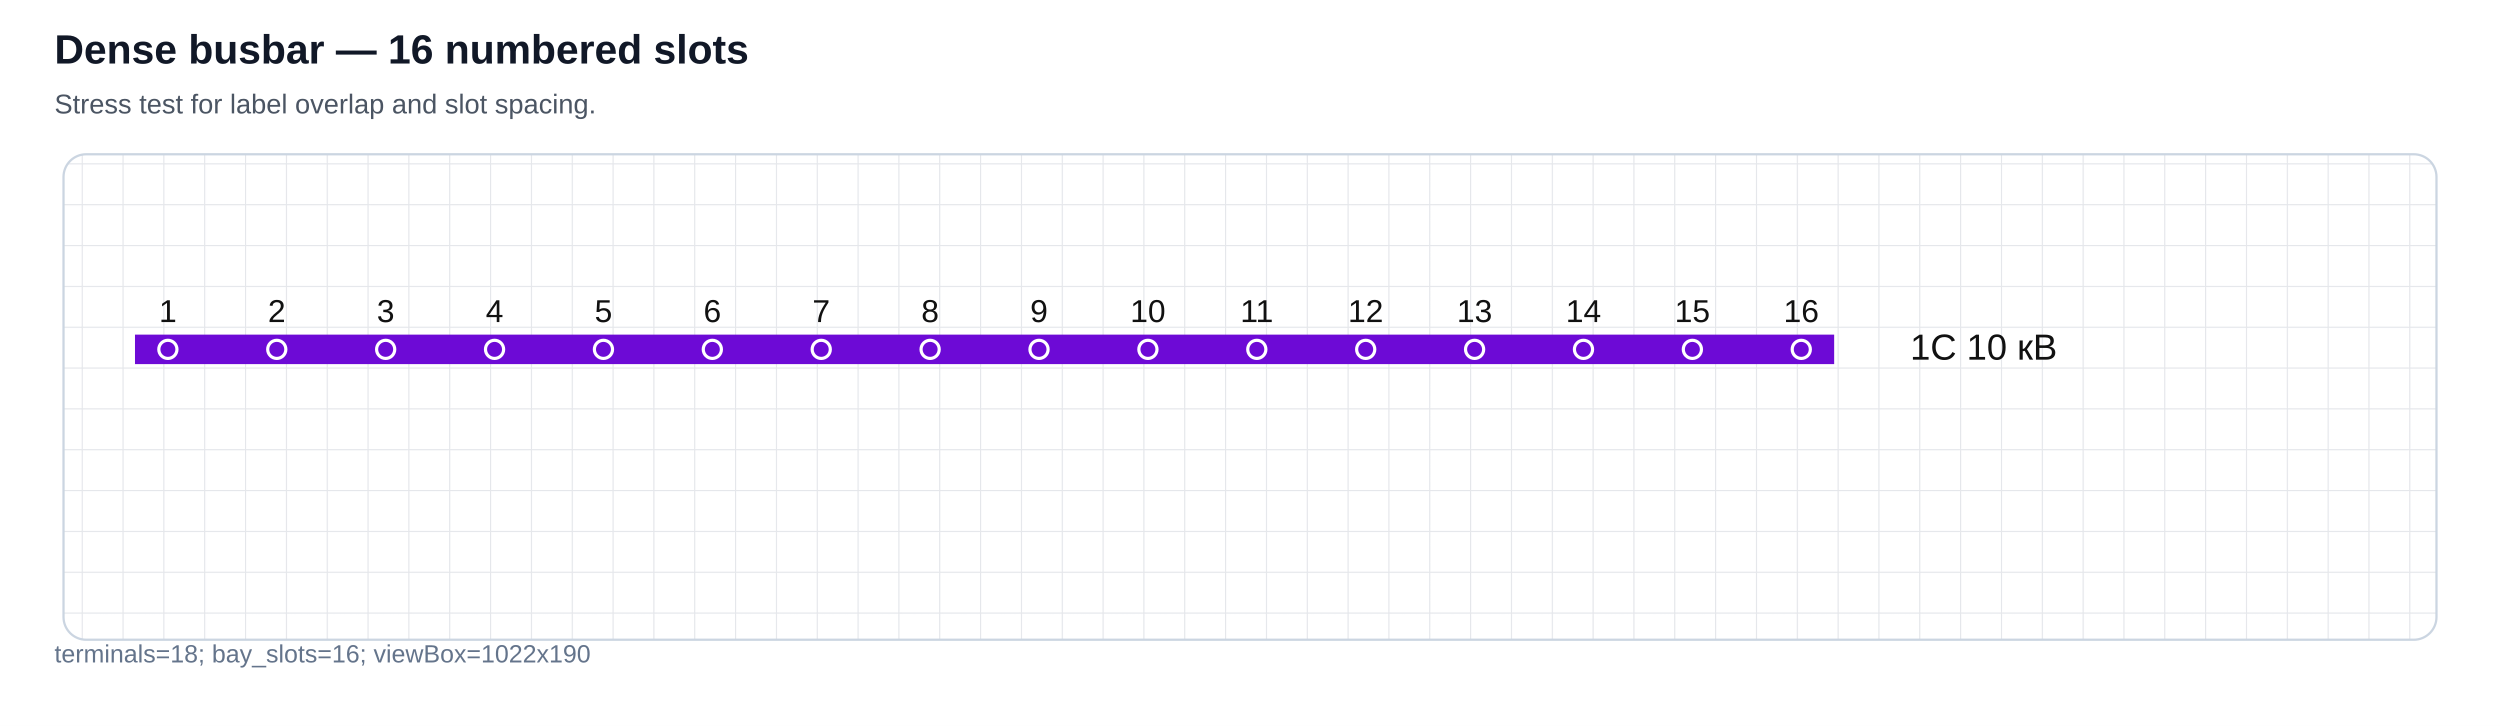
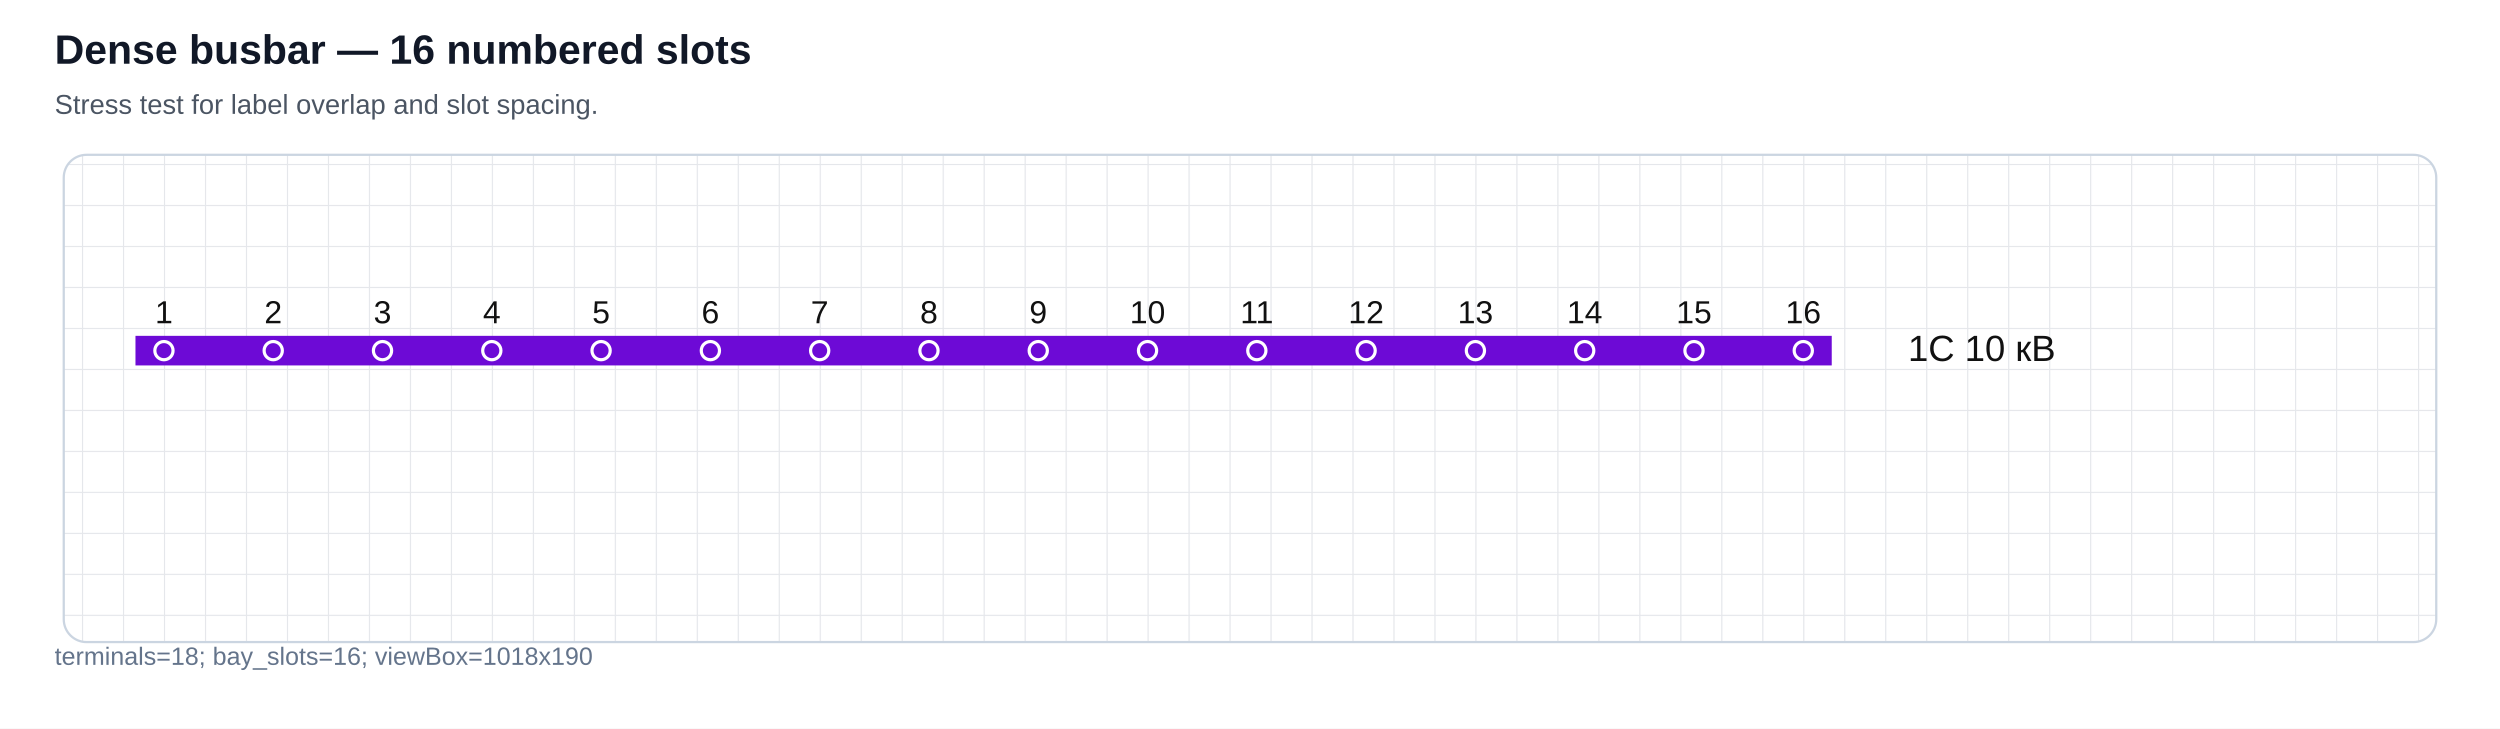
- <svg xmlns="http://www.w3.org/2000/svg" width="1102" height="320" viewBox="0 0 1102 320">
+ <svg xmlns="http://www.w3.org/2000/svg" width="1098" height="320" viewBox="0 0 1098 320">
  <rect width="100%" height="100%" fill="#ffffff" />
  <defs>
    <pattern id="grid" width="18" height="18" patternUnits="userSpaceOnUse">
      <path d="M 18 0 L 0 0 0 18" fill="none" stroke="#e5e7eb" stroke-width="1" />
    </pattern>
  </defs>
  <text x="24" y="28" font-family="Arial, sans-serif" font-size="18" font-weight="700" fill="#111827">Dense busbar — 16 numbered slots</text>
  <text x="24" y="50" font-family="Arial, sans-serif" font-size="12" fill="#4b5563">Stress test for label overlap and slot spacing.</text>
-   <rect x="28" y="68" width="1046" height="214" fill="url(#grid)" stroke="#cbd5e1" rx="10" />
+   <rect x="28" y="68" width="1042" height="214" fill="url(#grid)" stroke="#cbd5e1" rx="10" />
  <g transform="translate(40, 80)" style="color:#4b5563;--voltage-color:#4b5563;--slot-color:#2563eb;--label-color:#111827">
-     <rect x="20" y="68" width="748" height="12" fill="var(--busbar-color, #6d0ad6)" stroke="var(--busbar-color, #6d0ad6)" stroke-width="1" rx="0" />
-     <circle cx="34" cy="74" r="4" fill="none" stroke="var(--slot-stroke, #ffffff)" stroke-width="1.4" />
-     <text x="34" y="58" transform="rotate(0 34 58)" font-family="Arial, sans-serif" font-size="14" text-anchor="middle" dominant-baseline="middle" data-role="bay-label" data-draggable="true" data-bay-slot-id="bay_slot_bottom_1" data-offset-x="0" data-offset-y="0" data-rotation="0" fill="var(--label-color, #111111)">1</text>
-     <circle cx="82" cy="74" r="4" fill="none" stroke="var(--slot-stroke, #ffffff)" stroke-width="1.4" />
-     <text x="82" y="58" transform="rotate(0 82 58)" font-family="Arial, sans-serif" font-size="14" text-anchor="middle" dominant-baseline="middle" data-role="bay-label" data-draggable="true" data-bay-slot-id="bay_slot_bottom_2" data-offset-x="0" data-offset-y="0" data-rotation="0" fill="var(--label-color, #111111)">2</text>
-     <circle cx="130" cy="74" r="4" fill="none" stroke="var(--slot-stroke, #ffffff)" stroke-width="1.4" />
-     <text x="130" y="58" transform="rotate(0 130 58)" font-family="Arial, sans-serif" font-size="14" text-anchor="middle" dominant-baseline="middle" data-role="bay-label" data-draggable="true" data-bay-slot-id="bay_slot_bottom_3" data-offset-x="0" data-offset-y="0" data-rotation="0" fill="var(--label-color, #111111)">3</text>
-     <circle cx="178" cy="74" r="4" fill="none" stroke="var(--slot-stroke, #ffffff)" stroke-width="1.4" />
-     <text x="178" y="58" transform="rotate(0 178 58)" font-family="Arial, sans-serif" font-size="14" text-anchor="middle" dominant-baseline="middle" data-role="bay-label" data-draggable="true" data-bay-slot-id="bay_slot_bottom_4" data-offset-x="0" data-offset-y="0" data-rotation="0" fill="var(--label-color, #111111)">4</text>
-     <circle cx="226" cy="74" r="4" fill="none" stroke="var(--slot-stroke, #ffffff)" stroke-width="1.4" />
-     <text x="226" y="58" transform="rotate(0 226 58)" font-family="Arial, sans-serif" font-size="14" text-anchor="middle" dominant-baseline="middle" data-role="bay-label" data-draggable="true" data-bay-slot-id="bay_slot_bottom_5" data-offset-x="0" data-offset-y="0" data-rotation="0" fill="var(--label-color, #111111)">5</text>
-     <circle cx="274" cy="74" r="4" fill="none" stroke="var(--slot-stroke, #ffffff)" stroke-width="1.4" />
-     <text x="274" y="58" transform="rotate(0 274 58)" font-family="Arial, sans-serif" font-size="14" text-anchor="middle" dominant-baseline="middle" data-role="bay-label" data-draggable="true" data-bay-slot-id="bay_slot_bottom_6" data-offset-x="0" data-offset-y="0" data-rotation="0" fill="var(--label-color, #111111)">6</text>
-     <circle cx="322" cy="74" r="4" fill="none" stroke="var(--slot-stroke, #ffffff)" stroke-width="1.4" />
-     <text x="322" y="58" transform="rotate(0 322 58)" font-family="Arial, sans-serif" font-size="14" text-anchor="middle" dominant-baseline="middle" data-role="bay-label" data-draggable="true" data-bay-slot-id="bay_slot_bottom_7" data-offset-x="0" data-offset-y="0" data-rotation="0" fill="var(--label-color, #111111)">7</text>
-     <circle cx="370" cy="74" r="4" fill="none" stroke="var(--slot-stroke, #ffffff)" stroke-width="1.4" />
-     <text x="370" y="58" transform="rotate(0 370 58)" font-family="Arial, sans-serif" font-size="14" text-anchor="middle" dominant-baseline="middle" data-role="bay-label" data-draggable="true" data-bay-slot-id="bay_slot_bottom_8" data-offset-x="0" data-offset-y="0" data-rotation="0" fill="var(--label-color, #111111)">8</text>
-     <circle cx="418" cy="74" r="4" fill="none" stroke="var(--slot-stroke, #ffffff)" stroke-width="1.4" />
-     <text x="418" y="58" transform="rotate(0 418 58)" font-family="Arial, sans-serif" font-size="14" text-anchor="middle" dominant-baseline="middle" data-role="bay-label" data-draggable="true" data-bay-slot-id="bay_slot_bottom_9" data-offset-x="0" data-offset-y="0" data-rotation="0" fill="var(--label-color, #111111)">9</text>
-     <circle cx="466" cy="74" r="4" fill="none" stroke="var(--slot-stroke, #ffffff)" stroke-width="1.4" />
-     <text x="466" y="58" transform="rotate(0 466 58)" font-family="Arial, sans-serif" font-size="14" text-anchor="middle" dominant-baseline="middle" data-role="bay-label" data-draggable="true" data-bay-slot-id="bay_slot_bottom_10" data-offset-x="0" data-offset-y="0" data-rotation="0" fill="var(--label-color, #111111)">10</text>
-     <circle cx="514" cy="74" r="4" fill="none" stroke="var(--slot-stroke, #ffffff)" stroke-width="1.4" />
-     <text x="514" y="58" transform="rotate(0 514 58)" font-family="Arial, sans-serif" font-size="14" text-anchor="middle" dominant-baseline="middle" data-role="bay-label" data-draggable="true" data-bay-slot-id="bay_slot_bottom_11" data-offset-x="0" data-offset-y="0" data-rotation="0" fill="var(--label-color, #111111)">11</text>
-     <circle cx="562" cy="74" r="4" fill="none" stroke="var(--slot-stroke, #ffffff)" stroke-width="1.4" />
-     <text x="562" y="58" transform="rotate(0 562 58)" font-family="Arial, sans-serif" font-size="14" text-anchor="middle" dominant-baseline="middle" data-role="bay-label" data-draggable="true" data-bay-slot-id="bay_slot_bottom_12" data-offset-x="0" data-offset-y="0" data-rotation="0" fill="var(--label-color, #111111)">12</text>
-     <circle cx="610" cy="74" r="4" fill="none" stroke="var(--slot-stroke, #ffffff)" stroke-width="1.4" />
-     <text x="610" y="58" transform="rotate(0 610 58)" font-family="Arial, sans-serif" font-size="14" text-anchor="middle" dominant-baseline="middle" data-role="bay-label" data-draggable="true" data-bay-slot-id="bay_slot_bottom_13" data-offset-x="0" data-offset-y="0" data-rotation="0" fill="var(--label-color, #111111)">13</text>
-     <circle cx="658" cy="74" r="4" fill="none" stroke="var(--slot-stroke, #ffffff)" stroke-width="1.4" />
-     <text x="658" y="58" transform="rotate(0 658 58)" font-family="Arial, sans-serif" font-size="14" text-anchor="middle" dominant-baseline="middle" data-role="bay-label" data-draggable="true" data-bay-slot-id="bay_slot_bottom_14" data-offset-x="0" data-offset-y="0" data-rotation="0" fill="var(--label-color, #111111)">14</text>
-     <circle cx="706" cy="74" r="4" fill="none" stroke="var(--slot-stroke, #ffffff)" stroke-width="1.4" />
-     <text x="706" y="58" transform="rotate(0 706 58)" font-family="Arial, sans-serif" font-size="14" text-anchor="middle" dominant-baseline="middle" data-role="bay-label" data-draggable="true" data-bay-slot-id="bay_slot_bottom_15" data-offset-x="0" data-offset-y="0" data-rotation="0" fill="var(--label-color, #111111)">15</text>
-     <circle cx="754" cy="74" r="4" fill="none" stroke="var(--slot-stroke, #ffffff)" stroke-width="1.4" />
-     <text x="754" y="58" transform="rotate(0 754 58)" font-family="Arial, sans-serif" font-size="14" text-anchor="middle" dominant-baseline="middle" data-role="bay-label" data-draggable="true" data-bay-slot-id="bay_slot_bottom_16" data-offset-x="0" data-offset-y="0" data-rotation="0" fill="var(--label-color, #111111)">16</text>
-     <text x="802" y="74" transform="rotate(0 802 74)" font-family="Arial, sans-serif" font-size="16" dominant-baseline="middle" data-role="bus-label" data-draggable="true" data-offset-x="0" data-offset-y="0" data-rotation="0" fill="var(--label-color, #111111)">1С 10 кВ</text>
+     <rect x="20" y="68" width="744" height="12" fill="var(--busbar-color, #6d0ad6)" stroke="var(--busbar-color, #6d0ad6)" stroke-width="1" rx="0" />
+     <circle cx="32" cy="74" r="4" fill="none" stroke="var(--slot-stroke, #ffffff)" stroke-width="1.4" />
+     <text x="32" y="58" transform="rotate(0 32 58)" font-family="Arial, sans-serif" font-size="14" text-anchor="middle" dominant-baseline="middle" data-role="bay-label" data-draggable="true" data-bay-slot-id="bay_slot_bottom_1" data-offset-x="0" data-offset-y="0" data-rotation="0" fill="var(--label-color, #111111)">1</text>
+     <circle cx="80" cy="74" r="4" fill="none" stroke="var(--slot-stroke, #ffffff)" stroke-width="1.4" />
+     <text x="80" y="58" transform="rotate(0 80 58)" font-family="Arial, sans-serif" font-size="14" text-anchor="middle" dominant-baseline="middle" data-role="bay-label" data-draggable="true" data-bay-slot-id="bay_slot_bottom_2" data-offset-x="0" data-offset-y="0" data-rotation="0" fill="var(--label-color, #111111)">2</text>
+     <circle cx="128" cy="74" r="4" fill="none" stroke="var(--slot-stroke, #ffffff)" stroke-width="1.4" />
+     <text x="128" y="58" transform="rotate(0 128 58)" font-family="Arial, sans-serif" font-size="14" text-anchor="middle" dominant-baseline="middle" data-role="bay-label" data-draggable="true" data-bay-slot-id="bay_slot_bottom_3" data-offset-x="0" data-offset-y="0" data-rotation="0" fill="var(--label-color, #111111)">3</text>
+     <circle cx="176" cy="74" r="4" fill="none" stroke="var(--slot-stroke, #ffffff)" stroke-width="1.4" />
+     <text x="176" y="58" transform="rotate(0 176 58)" font-family="Arial, sans-serif" font-size="14" text-anchor="middle" dominant-baseline="middle" data-role="bay-label" data-draggable="true" data-bay-slot-id="bay_slot_bottom_4" data-offset-x="0" data-offset-y="0" data-rotation="0" fill="var(--label-color, #111111)">4</text>
+     <circle cx="224" cy="74" r="4" fill="none" stroke="var(--slot-stroke, #ffffff)" stroke-width="1.4" />
+     <text x="224" y="58" transform="rotate(0 224 58)" font-family="Arial, sans-serif" font-size="14" text-anchor="middle" dominant-baseline="middle" data-role="bay-label" data-draggable="true" data-bay-slot-id="bay_slot_bottom_5" data-offset-x="0" data-offset-y="0" data-rotation="0" fill="var(--label-color, #111111)">5</text>
+     <circle cx="272" cy="74" r="4" fill="none" stroke="var(--slot-stroke, #ffffff)" stroke-width="1.4" />
+     <text x="272" y="58" transform="rotate(0 272 58)" font-family="Arial, sans-serif" font-size="14" text-anchor="middle" dominant-baseline="middle" data-role="bay-label" data-draggable="true" data-bay-slot-id="bay_slot_bottom_6" data-offset-x="0" data-offset-y="0" data-rotation="0" fill="var(--label-color, #111111)">6</text>
+     <circle cx="320" cy="74" r="4" fill="none" stroke="var(--slot-stroke, #ffffff)" stroke-width="1.4" />
+     <text x="320" y="58" transform="rotate(0 320 58)" font-family="Arial, sans-serif" font-size="14" text-anchor="middle" dominant-baseline="middle" data-role="bay-label" data-draggable="true" data-bay-slot-id="bay_slot_bottom_7" data-offset-x="0" data-offset-y="0" data-rotation="0" fill="var(--label-color, #111111)">7</text>
+     <circle cx="368" cy="74" r="4" fill="none" stroke="var(--slot-stroke, #ffffff)" stroke-width="1.4" />
+     <text x="368" y="58" transform="rotate(0 368 58)" font-family="Arial, sans-serif" font-size="14" text-anchor="middle" dominant-baseline="middle" data-role="bay-label" data-draggable="true" data-bay-slot-id="bay_slot_bottom_8" data-offset-x="0" data-offset-y="0" data-rotation="0" fill="var(--label-color, #111111)">8</text>
+     <circle cx="416" cy="74" r="4" fill="none" stroke="var(--slot-stroke, #ffffff)" stroke-width="1.4" />
+     <text x="416" y="58" transform="rotate(0 416 58)" font-family="Arial, sans-serif" font-size="14" text-anchor="middle" dominant-baseline="middle" data-role="bay-label" data-draggable="true" data-bay-slot-id="bay_slot_bottom_9" data-offset-x="0" data-offset-y="0" data-rotation="0" fill="var(--label-color, #111111)">9</text>
+     <circle cx="464" cy="74" r="4" fill="none" stroke="var(--slot-stroke, #ffffff)" stroke-width="1.4" />
+     <text x="464" y="58" transform="rotate(0 464 58)" font-family="Arial, sans-serif" font-size="14" text-anchor="middle" dominant-baseline="middle" data-role="bay-label" data-draggable="true" data-bay-slot-id="bay_slot_bottom_10" data-offset-x="0" data-offset-y="0" data-rotation="0" fill="var(--label-color, #111111)">10</text>
+     <circle cx="512" cy="74" r="4" fill="none" stroke="var(--slot-stroke, #ffffff)" stroke-width="1.4" />
+     <text x="512" y="58" transform="rotate(0 512 58)" font-family="Arial, sans-serif" font-size="14" text-anchor="middle" dominant-baseline="middle" data-role="bay-label" data-draggable="true" data-bay-slot-id="bay_slot_bottom_11" data-offset-x="0" data-offset-y="0" data-rotation="0" fill="var(--label-color, #111111)">11</text>
+     <circle cx="560" cy="74" r="4" fill="none" stroke="var(--slot-stroke, #ffffff)" stroke-width="1.4" />
+     <text x="560" y="58" transform="rotate(0 560 58)" font-family="Arial, sans-serif" font-size="14" text-anchor="middle" dominant-baseline="middle" data-role="bay-label" data-draggable="true" data-bay-slot-id="bay_slot_bottom_12" data-offset-x="0" data-offset-y="0" data-rotation="0" fill="var(--label-color, #111111)">12</text>
+     <circle cx="608" cy="74" r="4" fill="none" stroke="var(--slot-stroke, #ffffff)" stroke-width="1.4" />
+     <text x="608" y="58" transform="rotate(0 608 58)" font-family="Arial, sans-serif" font-size="14" text-anchor="middle" dominant-baseline="middle" data-role="bay-label" data-draggable="true" data-bay-slot-id="bay_slot_bottom_13" data-offset-x="0" data-offset-y="0" data-rotation="0" fill="var(--label-color, #111111)">13</text>
+     <circle cx="656" cy="74" r="4" fill="none" stroke="var(--slot-stroke, #ffffff)" stroke-width="1.4" />
+     <text x="656" y="58" transform="rotate(0 656 58)" font-family="Arial, sans-serif" font-size="14" text-anchor="middle" dominant-baseline="middle" data-role="bay-label" data-draggable="true" data-bay-slot-id="bay_slot_bottom_14" data-offset-x="0" data-offset-y="0" data-rotation="0" fill="var(--label-color, #111111)">14</text>
+     <circle cx="704" cy="74" r="4" fill="none" stroke="var(--slot-stroke, #ffffff)" stroke-width="1.4" />
+     <text x="704" y="58" transform="rotate(0 704 58)" font-family="Arial, sans-serif" font-size="14" text-anchor="middle" dominant-baseline="middle" data-role="bay-label" data-draggable="true" data-bay-slot-id="bay_slot_bottom_15" data-offset-x="0" data-offset-y="0" data-rotation="0" fill="var(--label-color, #111111)">15</text>
+     <circle cx="752" cy="74" r="4" fill="none" stroke="var(--slot-stroke, #ffffff)" stroke-width="1.4" />
+     <text x="752" y="58" transform="rotate(0 752 58)" font-family="Arial, sans-serif" font-size="14" text-anchor="middle" dominant-baseline="middle" data-role="bay-label" data-draggable="true" data-bay-slot-id="bay_slot_bottom_16" data-offset-x="0" data-offset-y="0" data-rotation="0" fill="var(--label-color, #111111)">16</text>
+     <text x="798" y="74" transform="rotate(0 798 74)" font-family="Arial, sans-serif" font-size="16" dominant-baseline="middle" data-role="bus-label" data-draggable="true" data-offset-x="0" data-offset-y="0" data-rotation="0" fill="var(--label-color, #111111)">1С 10 кВ</text>
  </g>
-   <text x="24" y="292" font-family="Arial, sans-serif" font-size="11" fill="#64748b">terminals=18; bay_slots=16; viewBox=1022x190</text>
+   <text x="24" y="292" font-family="Arial, sans-serif" font-size="11" fill="#64748b">terminals=18; bay_slots=16; viewBox=1018x190</text>
</svg>
